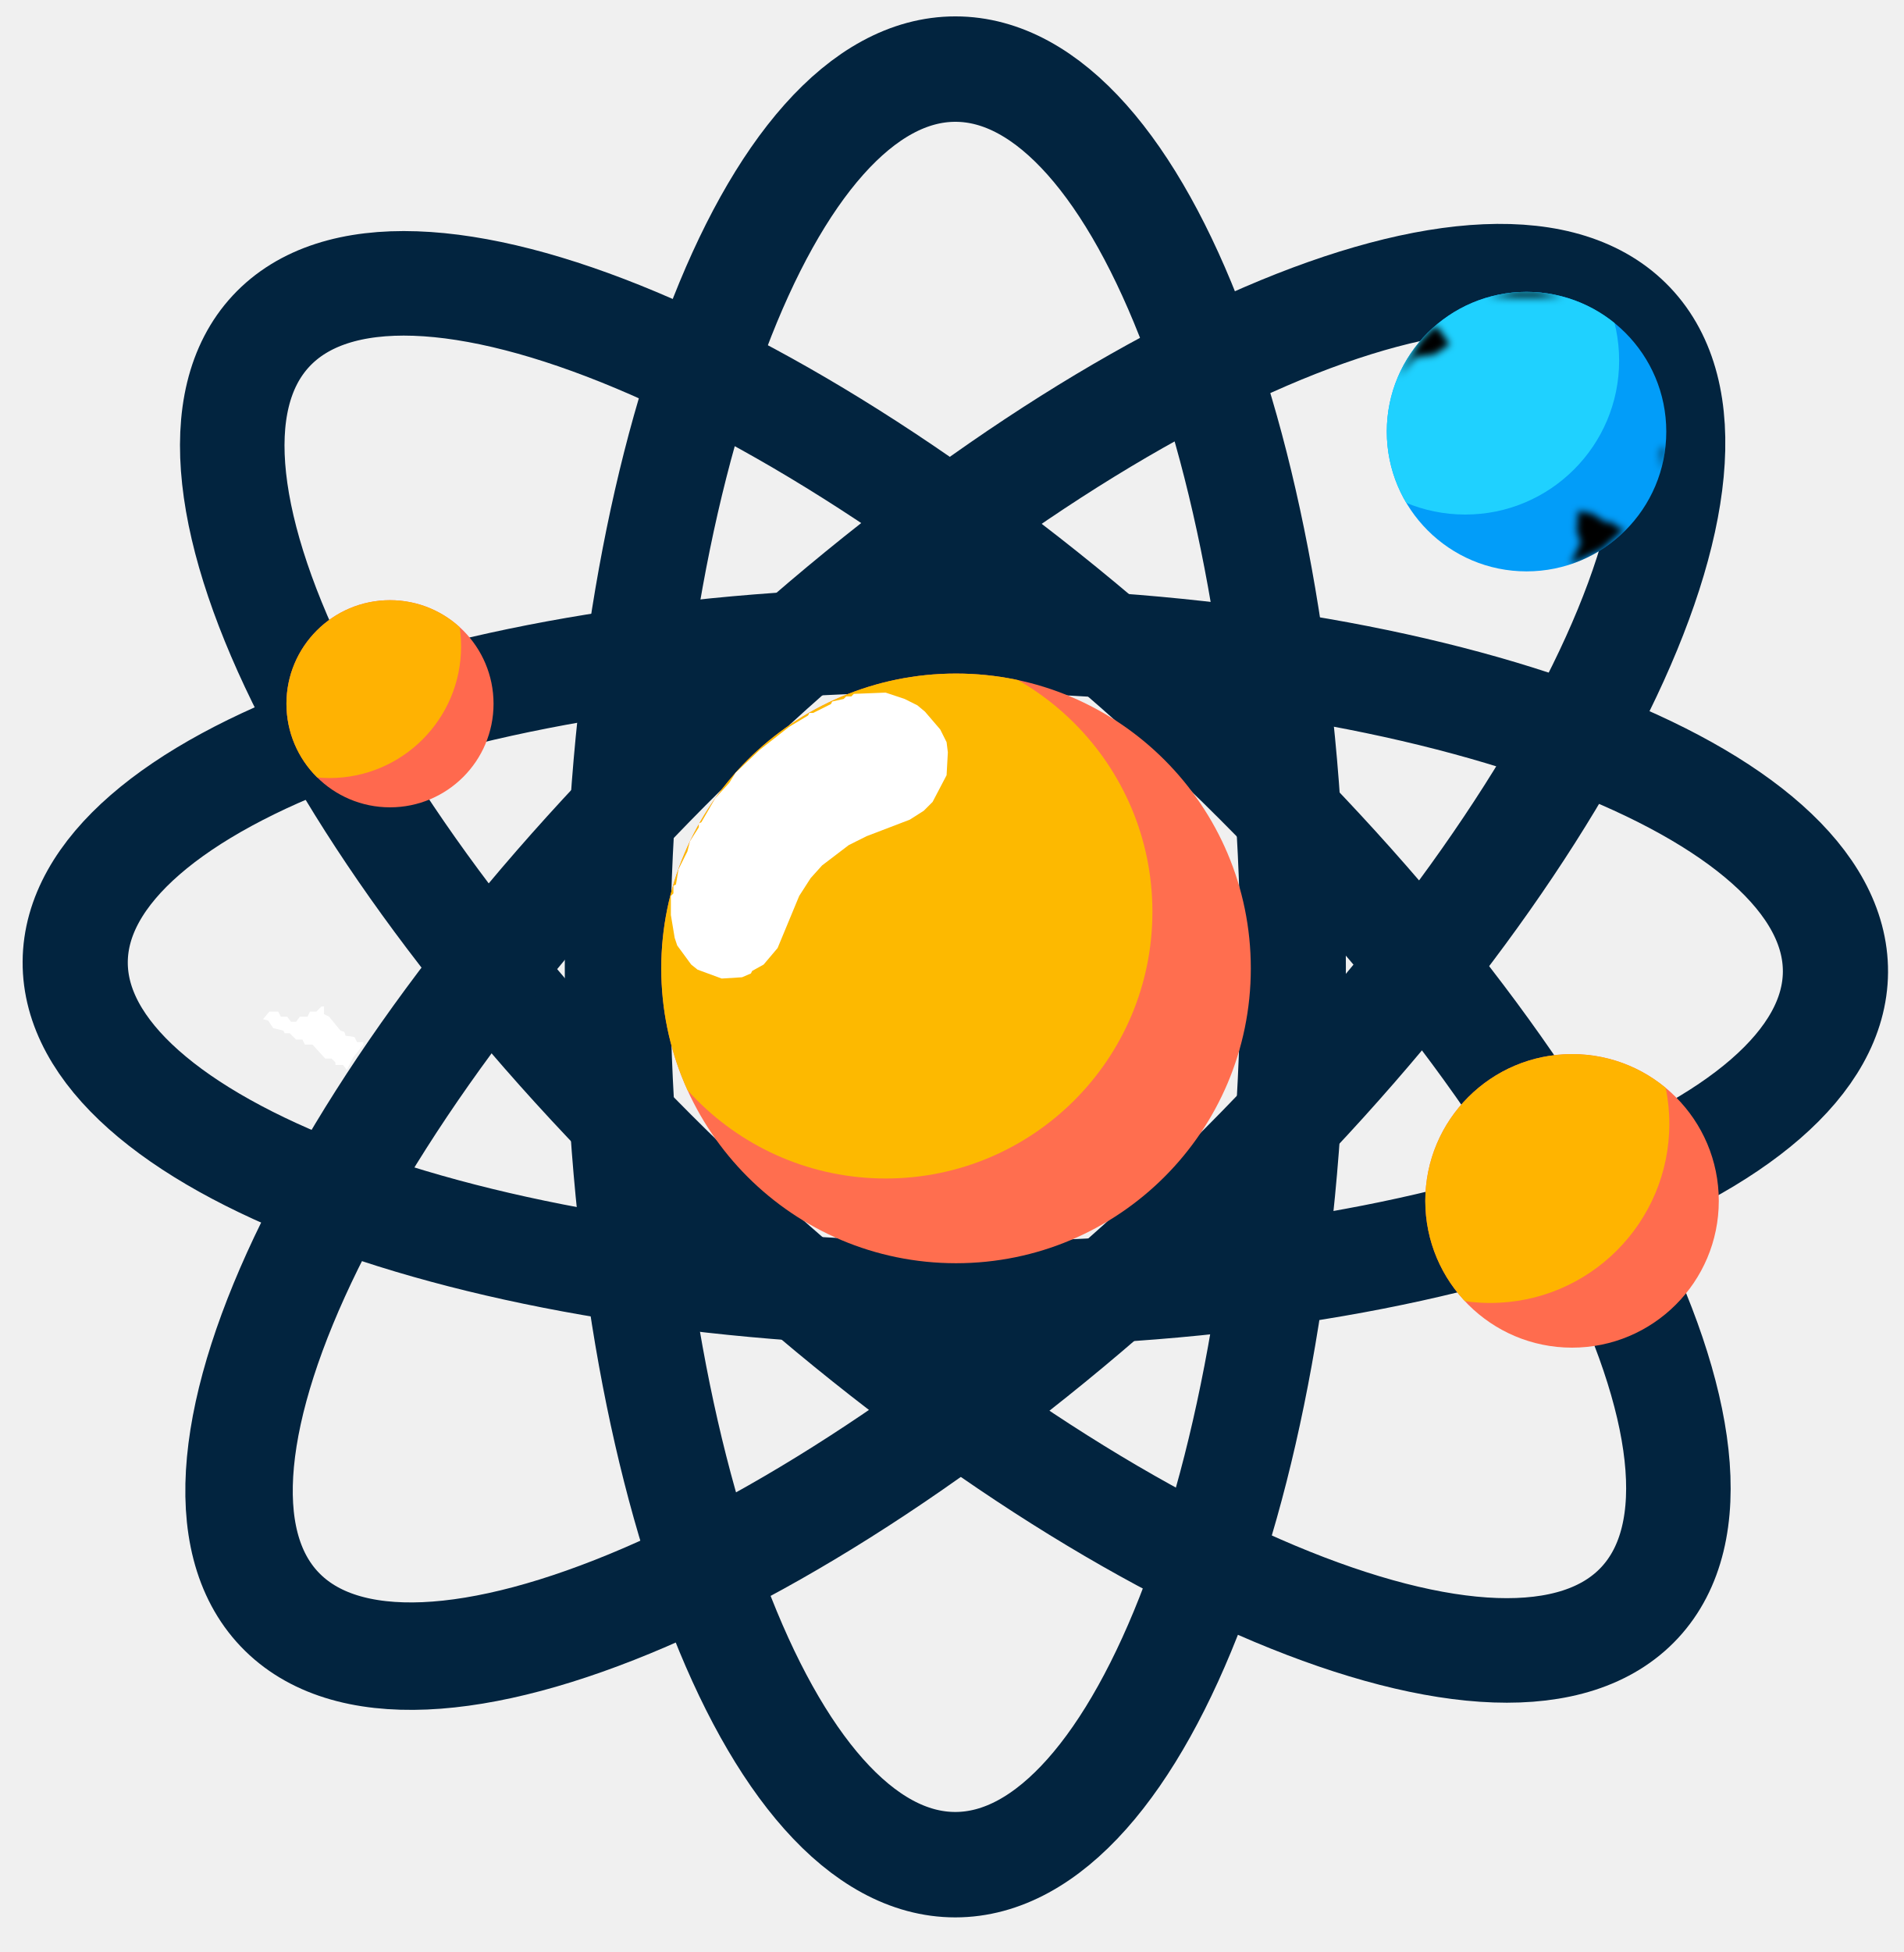
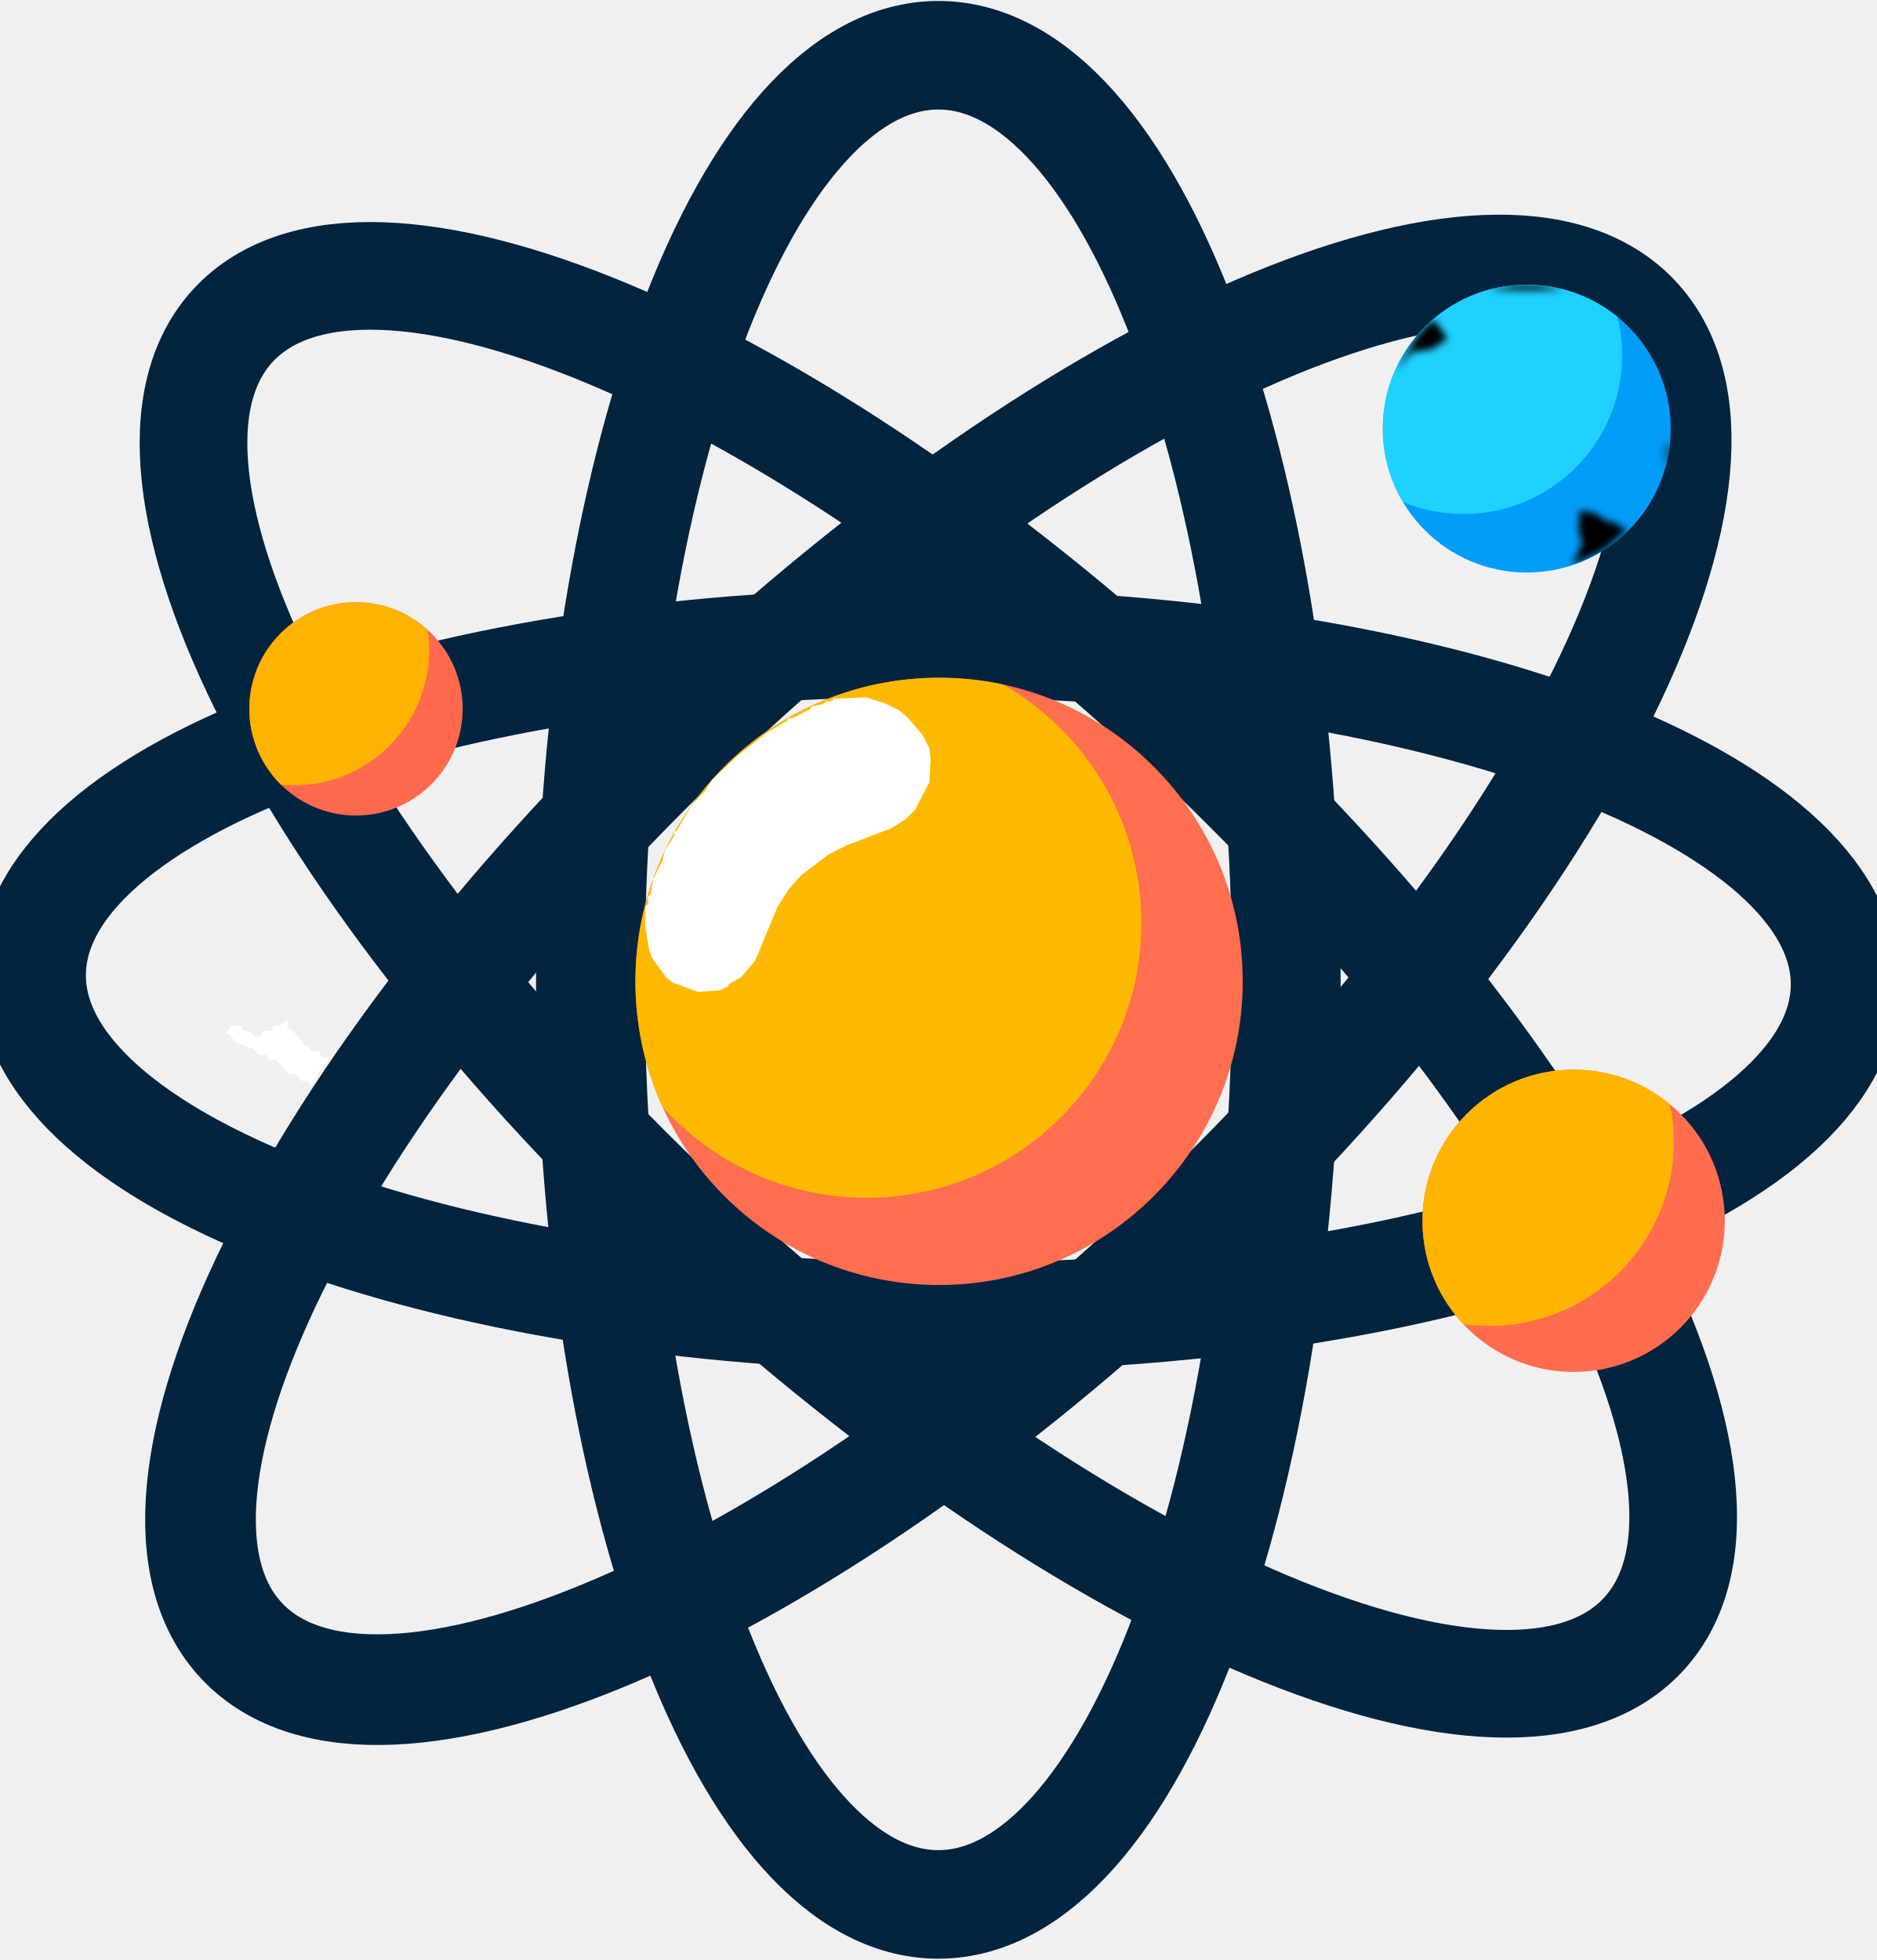
- <svg xmlns="http://www.w3.org/2000/svg" viewBox="0 0 1498 1536" width="1498" height="1536" shape-rendering="geometricPrecision">
+ <svg xmlns="http://www.w3.org/2000/svg" viewBox="34.95 12.16 1433.71 1497.6" width="1433.71" height="1497.6" shape-rendering="geometricPrecision">
  <g fill="none" stroke="#02243F">
    <ellipse cx="751.88" cy="760.83" rx="692.70" ry="257.53" stroke-width="82.77" transform="rotate(0.33 751.88 760.83)" />
    <ellipse cx="751.88" cy="760.83" rx="735.09" ry="269.23" stroke-width="82.26" transform="rotate(42.884 751.88 760.83)" />
    <ellipse cx="751.88" cy="760.83" rx="706.46" ry="265.90" stroke-width="82.95" transform="rotate(90.004 751.88 760.83)" />
    <ellipse cx="751.88" cy="760.83" rx="733.79" ry="270.56" stroke-width="84.55" transform="rotate(136.455 751.88 760.83)" />
  </g>
  <defs>
    <clipPath id="clip-center" clipPathUnits="userSpaceOnUse">
      <circle cx="752.44" cy="762.01" r="232" />
    </clipPath>
    <clipPath id="clip-left" clipPathUnits="userSpaceOnUse">
      <circle cx="306.94" cy="553.78" r="81.5" />
    </clipPath>
    <clipPath id="clip-right" clipPathUnits="userSpaceOnUse">
      <circle cx="1237.26" cy="944.95" r="115.5" />
    </clipPath>
    <clipPath id="clip-blue" clipPathUnits="userSpaceOnUse">
      <circle cx="1201.45" cy="339.63" r="109.98" />
    </clipPath>
    <filter id="blur3" x="-30%" y="-30%" width="160%" height="160%">
      <feGaussianBlur stdDeviation="3" />
    </filter>
  </defs>
  <circle cx="306.94" cy="553.78" r="81.5" fill="#FF694E" />
  <circle cx="259.32" cy="508.66" r="103.57" fill="#FFB202" clip-path="url(#clip-left)" />
  <circle cx="752.44" cy="762.01" r="232" fill="#FF6E4F" />
  <circle cx="697.10" cy="717.45" r="209.89" fill="#FDB900" clip-path="url(#clip-center)" />
  <path fill="#FFFFFF" d="       M 728 560       L 722 555       L 712 550       L 697 545       L 672 546       L 670 548       L 666 548       L 664 550       L 655 552       L 654 554       L 640 561       L 637 561       L 636 563       L 621 572       L 598 590       L 579 608       L 574 616       L 563 628       L 552 647       L 550 648       L 550 651       L 543 662       L 541 670       L 534 684       L 532 696       L 530 697       L 530 703       L 528 705       L 528 720       L 531 738       L 533 744       L 544 759       L 549 763       L 568 770       L 584 769       L 591 766       L 592 764       L 601 759       L 612 746       L 629 705       L 638 691       L 647 681       L 668 665       L 682 658       L 716 645       L 727 638       L 734 631       L 745 610       L 746 592       L 745 584       L 740 574       Z     " />
  <circle cx="1201.45" cy="339.63" r="109.98" fill="#029DF9" />
  <circle cx="1153.17" cy="283.73" r="121.16" fill="#1FD1FF" clip-path="url(#clip-blue)" />
  <g fill="#000000" clip-path="url(#clip-blue)" filter="url(#blur3)">
    <path d="         M 1279 416         L 1273 415         L 1269 411         L 1264 411         L 1253 404         L 1242 402         L 1241 418         L 1244 427         L 1236 444         L 1261 432         Z       " />
    <path d="         M 1132 258         L 1129 257         L 1118 268         L 1101 296         L 1114 281         L 1129 279         L 1141 271         Z       " />
    <path d="         M 1171 234         L 1230 234         L 1210 230         L 1193 230         Z       " />
    <path d="         M 1310 351         L 1307 354         L 1307 370         Z       " />
  </g>
  <circle cx="1237.26" cy="944.95" r="115.5" fill="#FF6C4E" />
  <circle cx="1172.83" cy="884.28" r="141" fill="#FFB400" clip-path="url(#clip-right)" />
  <path fill="#FFFFFF" d="       M 207 802       L 211 803       L 215 809       L 223 811       L 224 813       L 228 813       L 233 818       L 238 818       L 240 822       L 246 822       L 256 833       L 261 833       L 264 836       L 264 838       L 270 838       L 273 842       L 278 832       L 286 822       L 286 820       L 281 820       L 279 816       L 272 815       L 271 812       L 268 811       L 259 800       L 255 798       L 255 792       L 253 792       L 249 796       L 244 796       L 242 800       L 236 800       L 233 804       L 229 804       L 226 800       L 221 800       L 219 796       L 212 796       Z     " />
</svg>
